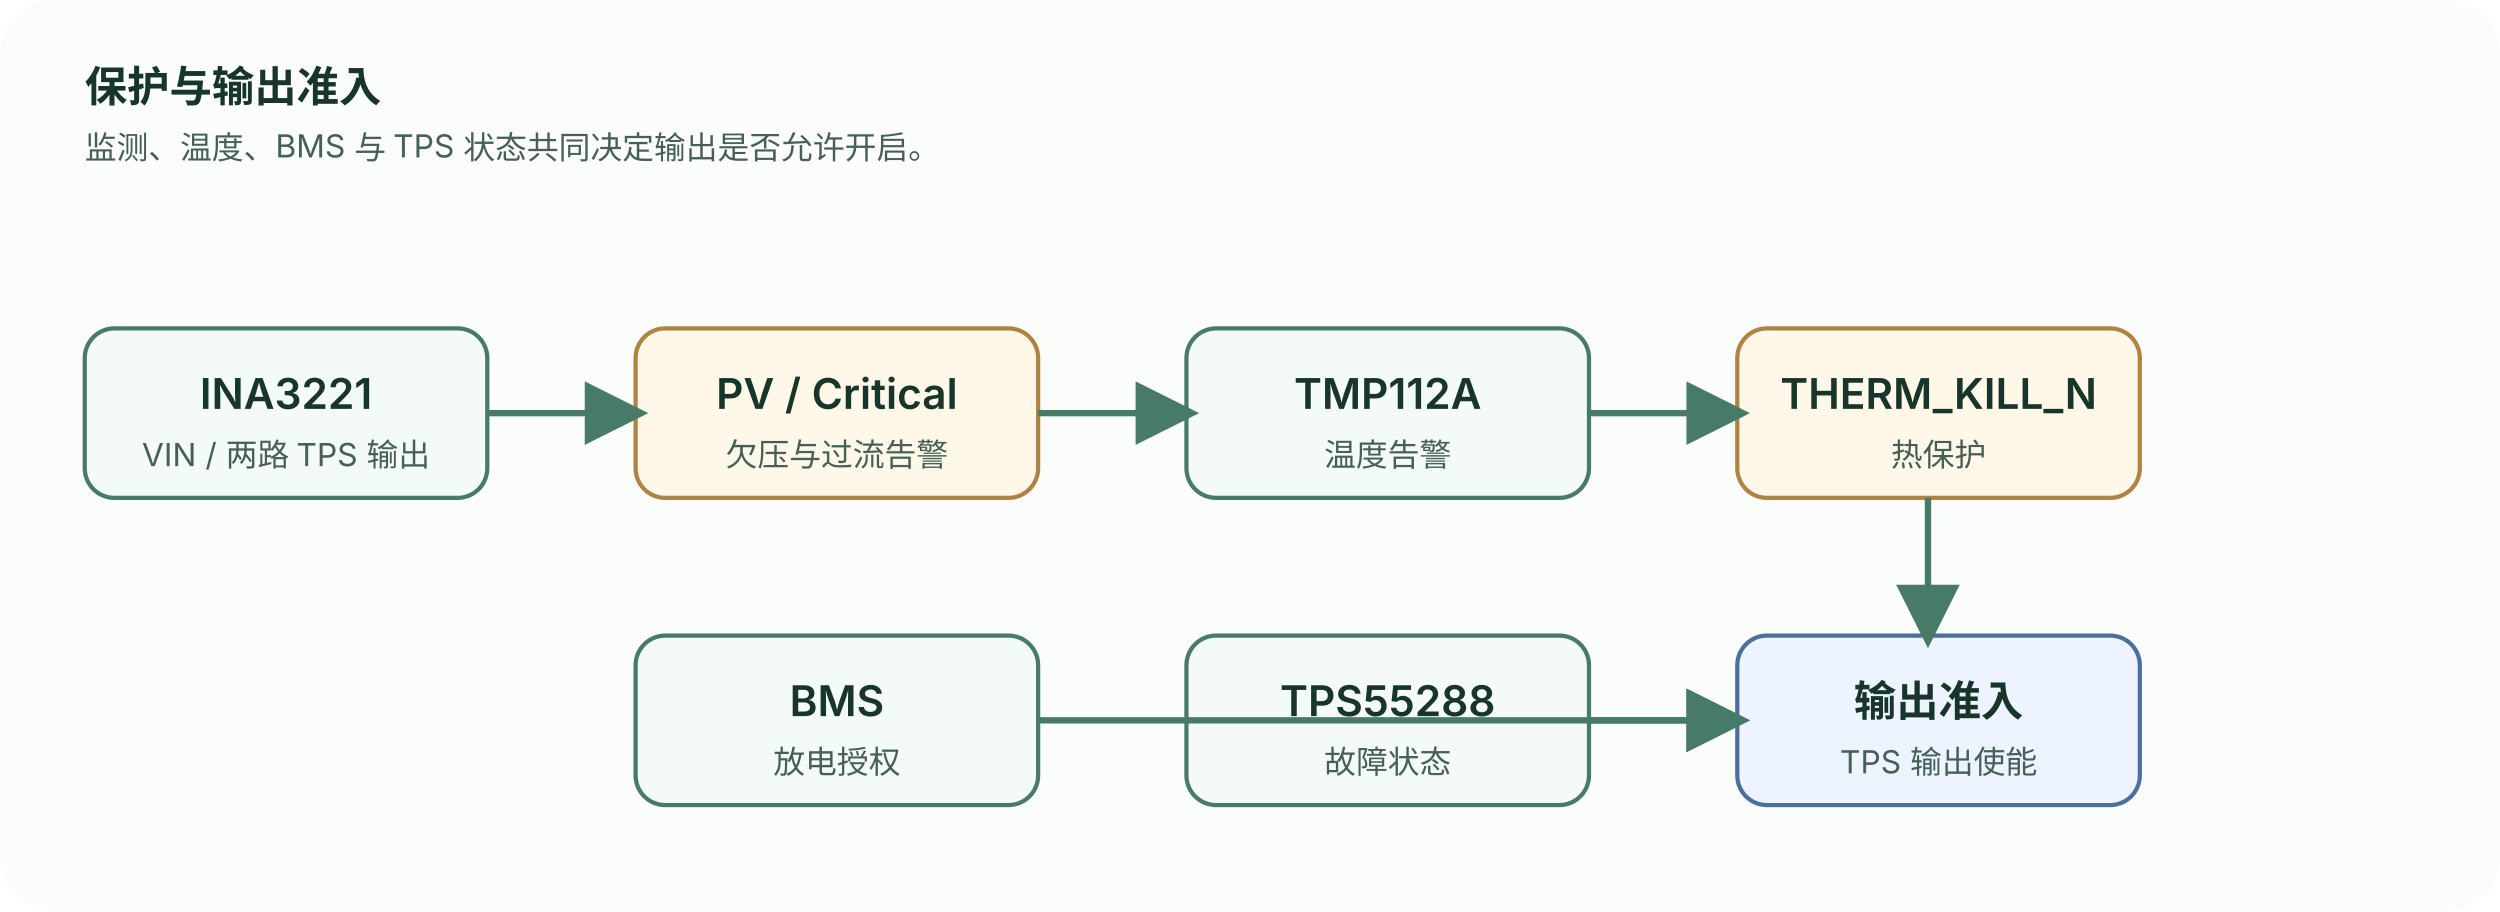
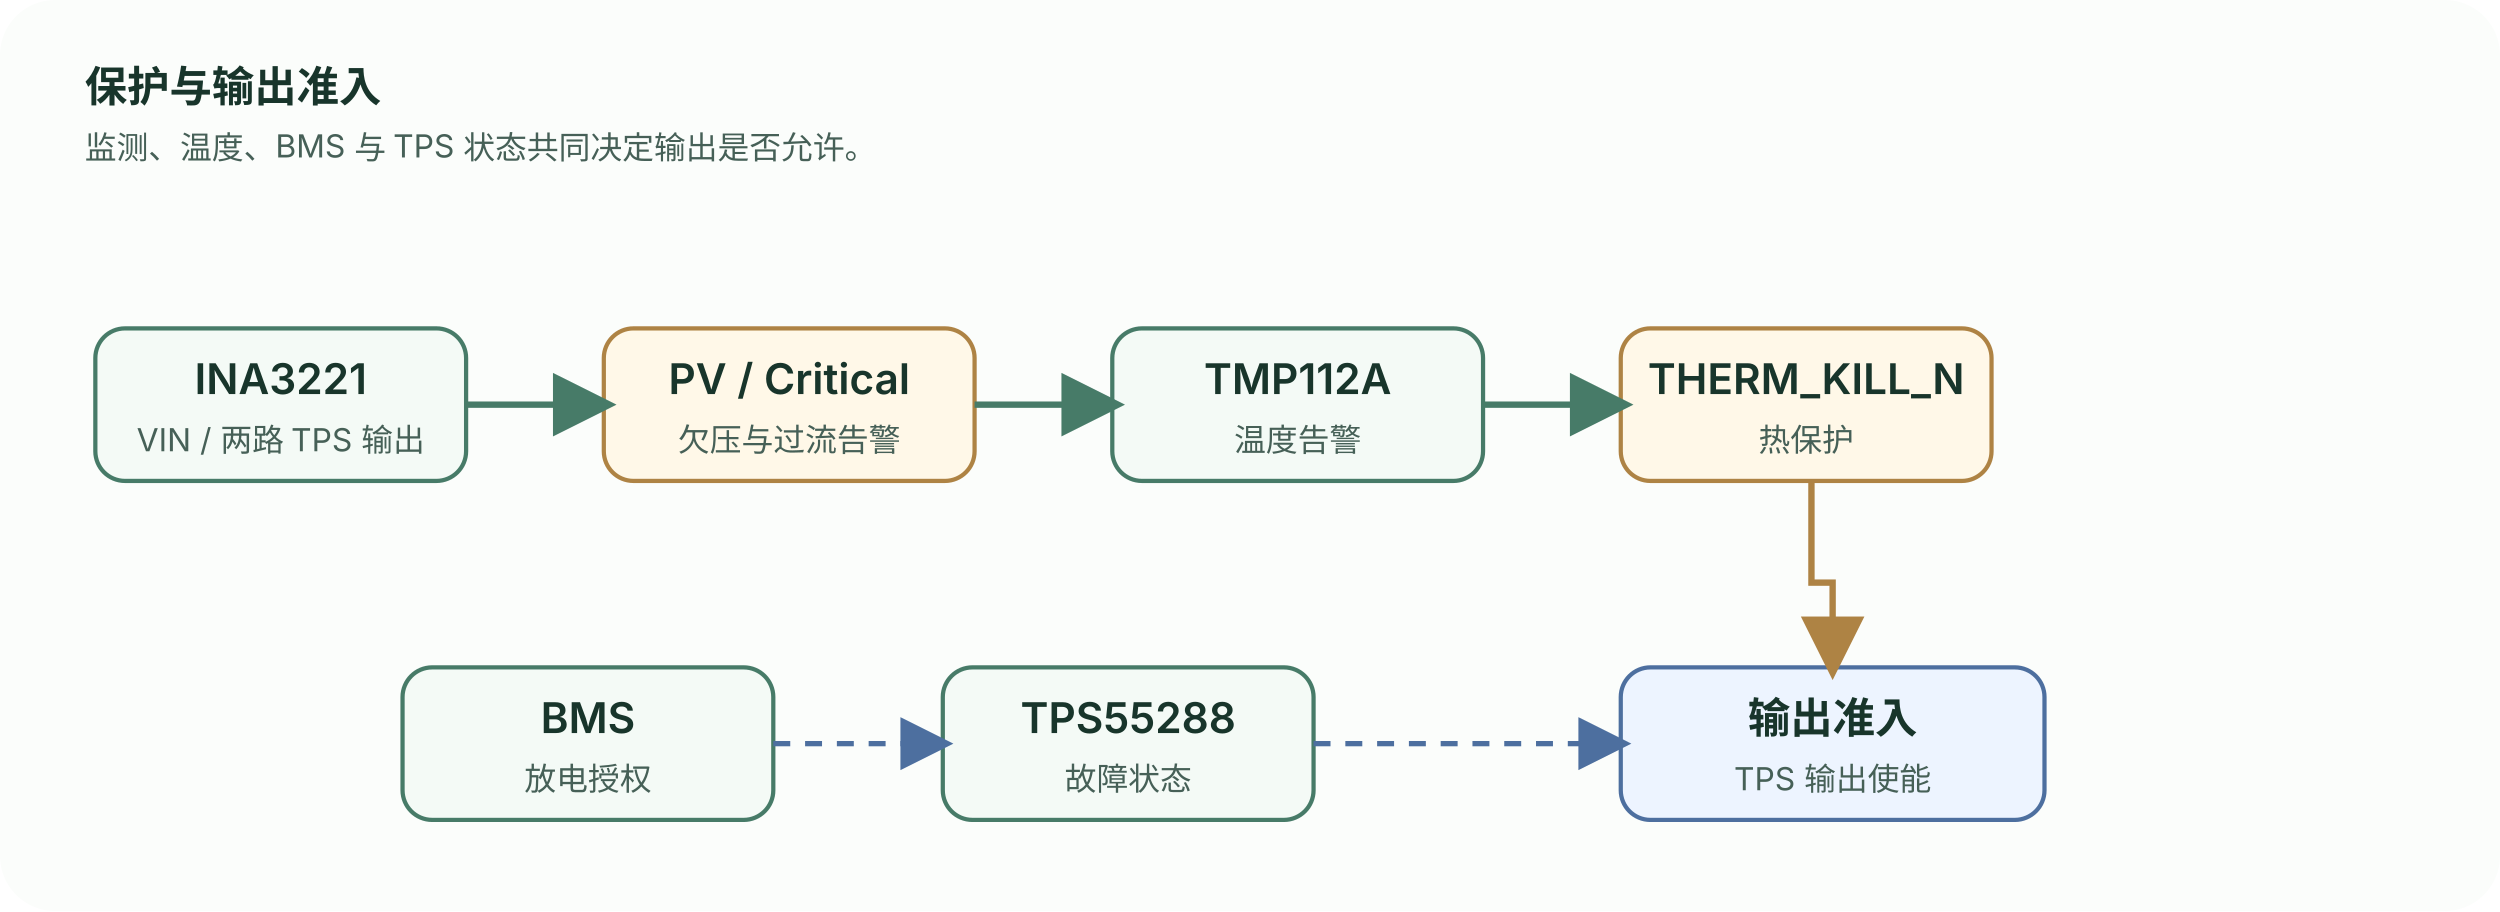
<svg xmlns="http://www.w3.org/2000/svg" viewBox="0 0 1180 430" role="img" aria-labelledby="title desc">
  <defs>
-     <marker id="arrow" markerWidth="10" markerHeight="10" refX="8" refY="5" orient="auto">
-       <path d="m0 0 10 5-10 5z" class="arrow" />
+     <marker id="arrow-green" markerWidth="10" markerHeight="10" refX="8" refY="5" orient="auto">
+       <path d="m0 0 10 5-10 5z" class="arrow-green" />
    </marker>
-     <style>.bg{fill:#fbfdfb}.box{fill:#f4faf6;stroke:#477b68;stroke-width:2}.power{fill:#fff8e8;stroke:#ae8344;stroke-width:2}.control{fill:#edf4ff;stroke:#4d6f9f;stroke-width:2}.label{font:600 20px -apple-system,BlinkMacSystemFont,"Noto Sans SC",sans-serif;fill:#18352b}.small{font:15px -apple-system,BlinkMacSystemFont,"Noto Sans SC",sans-serif;fill:#466057}.arrow{fill:#477b68}.line{stroke:#477b68;stroke-width:3;fill:none;marker-end:url(#arrow)}@media (prefers-color-scheme:dark){.bg{fill:#14211d}.box{fill:#1d3029;stroke:#78b99e}.power{fill:#342c1d;stroke:#d2ad68}.control{fill:#202d43;stroke:#8eaddb}.label{fill:#edf7f1}.small{fill:#b7cec2}.line{stroke:#78b99e}.arrow{fill:#78b99e}}</style>
+     <marker id="arrow-gold" markerWidth="10" markerHeight="10" refX="8" refY="5" orient="auto">
+       <path d="m0 0 10 5-10 5z" class="arrow-gold" />
+     </marker>
+     <marker id="arrow-blue" markerWidth="10" markerHeight="10" refX="8" refY="5" orient="auto">
+       <path d="m0 0 10 5-10 5z" class="arrow-blue" />
+     </marker>
+     <style>
+ .bg{fill:#fbfdfb}.box{fill:#f4faf6;stroke:#477b68;stroke-width:2}.power{fill:#fff8e8;stroke:#ae8344;stroke-width:2}.control{fill:#edf4ff;stroke:#4d6f9f;stroke-width:2}.group{fill:none;stroke:#b9cec3;stroke-width:2;stroke-dasharray:7 7}.label{font:600 20px -apple-system,BlinkMacSystemFont,"Noto Sans SC",sans-serif;fill:#18352b}.small{font:15px -apple-system,BlinkMacSystemFont,"Noto Sans SC",sans-serif;fill:#466057}.group-label{font:600 16px -apple-system,BlinkMacSystemFont,"Noto Sans SC",sans-serif;fill:#477b68}.wire{fill:none;stroke:#477b68;stroke-width:3;marker-end:url(#arrow-green)}.power-wire{fill:none;stroke:#ae8344;stroke-width:3;marker-end:url(#arrow-gold)}.state-wire{fill:none;stroke:#4d6f9f;stroke-width:2.5;stroke-dasharray:8 7;marker-end:url(#arrow-blue)}.arrow-green{fill:#477b68}.arrow-gold{fill:#ae8344}.arrow-blue{fill:#4d6f9f}
+ @media (prefers-color-scheme:dark){.bg{fill:#14211d}.box{fill:#1d3029;stroke:#78b99e}.power{fill:#342c1d;stroke:#d2ad68}.control{fill:#202d43;stroke:#8eaddb}.group{stroke:#536e62}.label{fill:#edf7f1}.small{fill:#b7cec2}.group-label{fill:#78b99e}.wire{stroke:#78b99e}.power-wire{stroke:#d2ad68}.state-wire{stroke:#8eaddb}.arrow-green{fill:#78b99e}.arrow-gold{fill:#d2ad68}.arrow-blue{fill:#8eaddb}}
+ </style>
  </defs>
  <rect width="1180" height="430" rx="26" class="bg" />
  <text x="40" y="48" class="label">保护与输出准入</text>
-   <text x="40" y="75" class="small">监测、温度、BMS 与 TPS 状态共同决定输出是否允许开启。</text>
-   <rect x="40" y="155" width="190" height="80" rx="14" class="box" />
-   <text x="135.0" y="193" text-anchor="middle" class="label">INA3221</text>
-   <text x="135.0" y="220" text-anchor="middle" class="small">VIN / 两路 TPS 输出</text>
-   <rect x="300" y="155" width="190" height="80" rx="14" class="power" />
-   <text x="395.0" y="193" text-anchor="middle" class="label">PV / Critical</text>
-   <text x="395.0" y="220" text-anchor="middle" class="small">欠压与过流告警</text>
-   <rect x="560" y="155" width="190" height="80" rx="14" class="box" />
-   <text x="655.0" y="193" text-anchor="middle" class="label">TMP112A</text>
-   <text x="655.0" y="220" text-anchor="middle" class="small">温度告警</text>
-   <rect x="820" y="155" width="190" height="80" rx="14" class="power" />
-   <text x="915.0" y="193" text-anchor="middle" class="label">THERM_KILL_N</text>
-   <text x="915.0" y="220" text-anchor="middle" class="small">热保护</text>
-   <rect x="300" y="300" width="190" height="80" rx="14" class="box" />
-   <text x="395.0" y="338" text-anchor="middle" class="label">BMS</text>
-   <text x="395.0" y="365" text-anchor="middle" class="small">放电授权</text>
-   <rect x="560" y="300" width="190" height="80" rx="14" class="box" />
-   <text x="655.0" y="338" text-anchor="middle" class="label">TPS55288</text>
-   <text x="655.0" y="365" text-anchor="middle" class="small">故障状态</text>
-   <rect x="820" y="300" width="190" height="80" rx="14" class="control" />
-   <text x="915.0" y="338" text-anchor="middle" class="label">输出准入</text>
-   <text x="915.0" y="365" text-anchor="middle" class="small">TPS 输出使能</text>
-   <path d="M230 195h70" class="line" />
-   <path d="M490 195h70" class="line" />
-   <path d="M750 195h70" class="line" />
-   <path d="M910 235V300" class="line" />
-   <path d="M490 340h330" class="line" />
-   <path d="M750 340h70" class="line" />
+   <text x="40" y="75" class="small">监测、温度、BMS 与 TPS 状态共同决定输出是否允许。</text>
+   <rect x="45" y="155" width="175" height="72" rx="14" class="box" />
+   <text x="132.5" y="186.0" text-anchor="middle" class="label">INA3221</text>
+   <text x="132.5" y="213.0" text-anchor="middle" class="small">VIN / 两路 TPS 输出</text>
+   <rect x="285" y="155" width="175" height="72" rx="14" class="power" />
+   <text x="372.5" y="186.0" text-anchor="middle" class="label">PV / Critical</text>
+   <text x="372.5" y="213.0" text-anchor="middle" class="small">欠压与过流告警</text>
+   <rect x="525" y="155" width="175" height="72" rx="14" class="box" />
+   <text x="612.5" y="186.0" text-anchor="middle" class="label">TMP112A</text>
+   <text x="612.5" y="213.0" text-anchor="middle" class="small">温度告警</text>
+   <rect x="765" y="155" width="175" height="72" rx="14" class="power" />
+   <text x="852.5" y="186.0" text-anchor="middle" class="label">THERM_KILL_N</text>
+   <text x="852.5" y="213.0" text-anchor="middle" class="small">热保护</text>
+   <rect x="190" y="315" width="175" height="72" rx="14" class="box" />
+   <text x="277.5" y="346.0" text-anchor="middle" class="label">BMS</text>
+   <text x="277.5" y="373.0" text-anchor="middle" class="small">放电授权</text>
+   <rect x="445" y="315" width="175" height="72" rx="14" class="box" />
+   <text x="532.5" y="346.0" text-anchor="middle" class="label">TPS55288</text>
+   <text x="532.5" y="373.0" text-anchor="middle" class="small">故障状态</text>
+   <rect x="765" y="315" width="200" height="72" rx="14" class="control" />
+   <text x="865.0" y="346.0" text-anchor="middle" class="label">输出准入</text>
+   <text x="865.0" y="373.0" text-anchor="middle" class="small">TPS 输出使能</text>
+   <path d="M220 191H285" class="wire" />
+   <path d="M460 191H525" class="wire" />
+   <path d="M700 191H765" class="wire" />
+   <path d="M855 227V275H865V315" class="power-wire" />
+   <path d="M365 351H445" class="state-wire" />
+   <path d="M620 351H765" class="state-wire" />
</svg>
